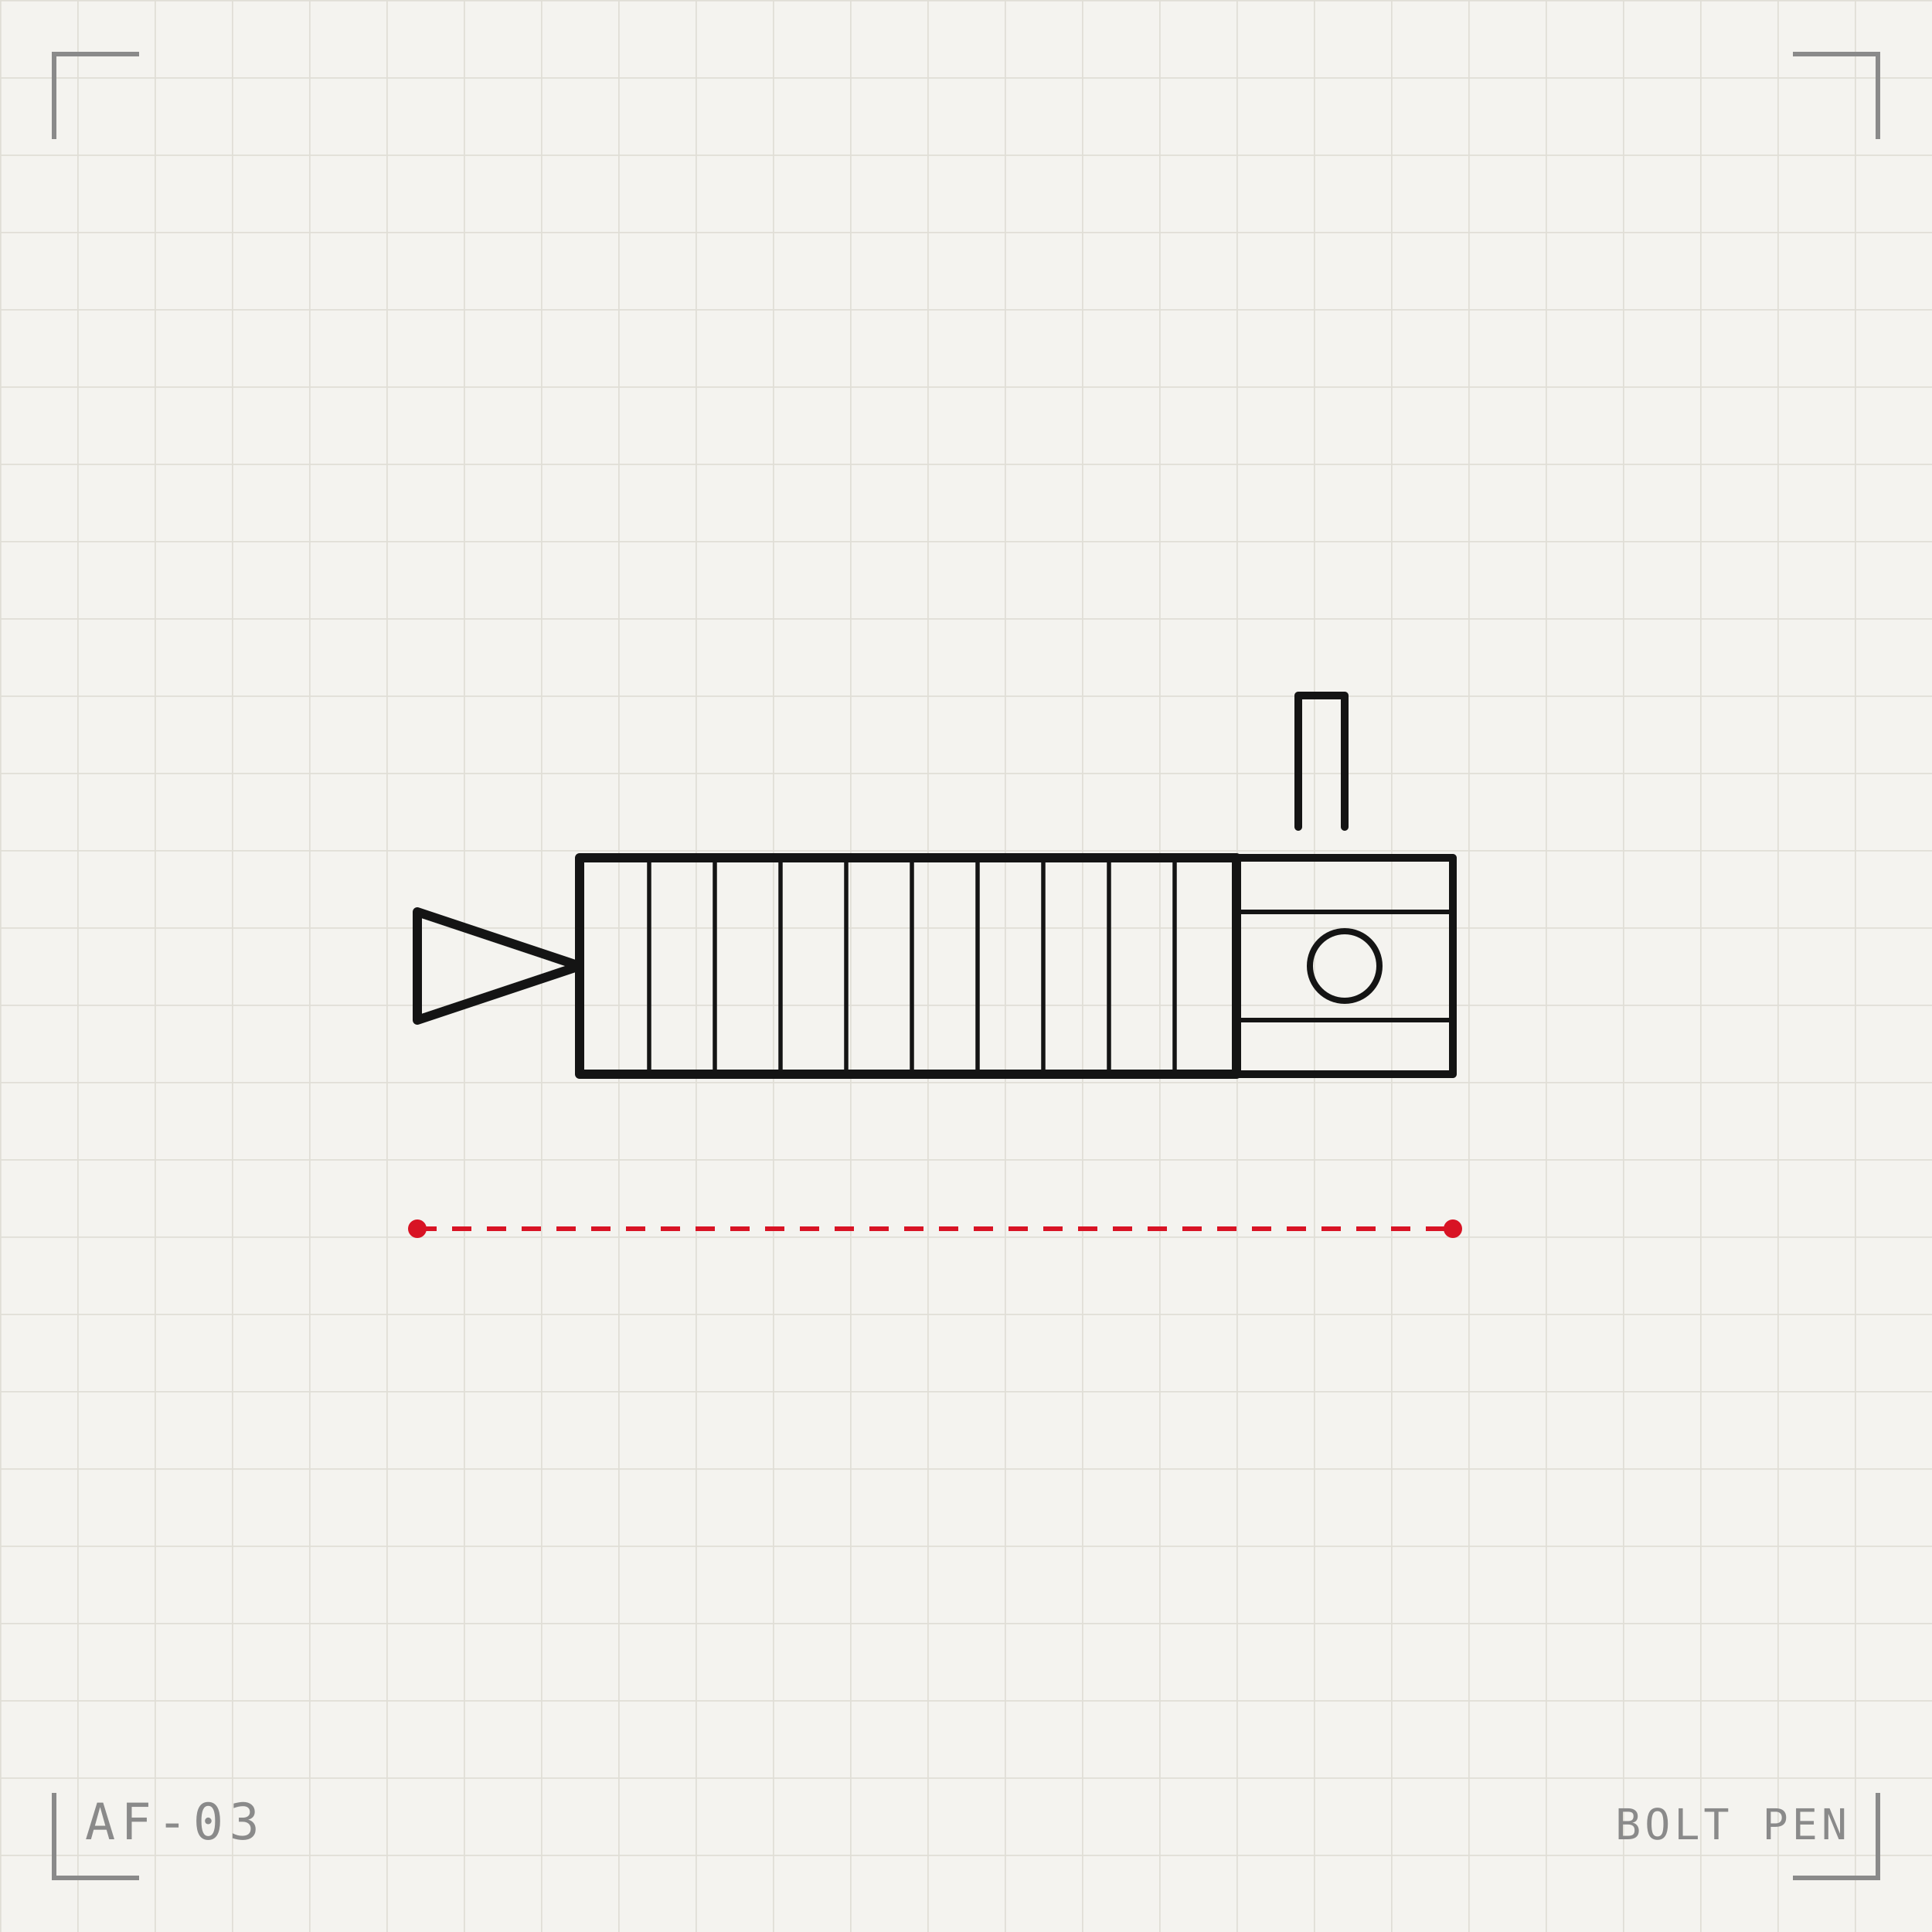
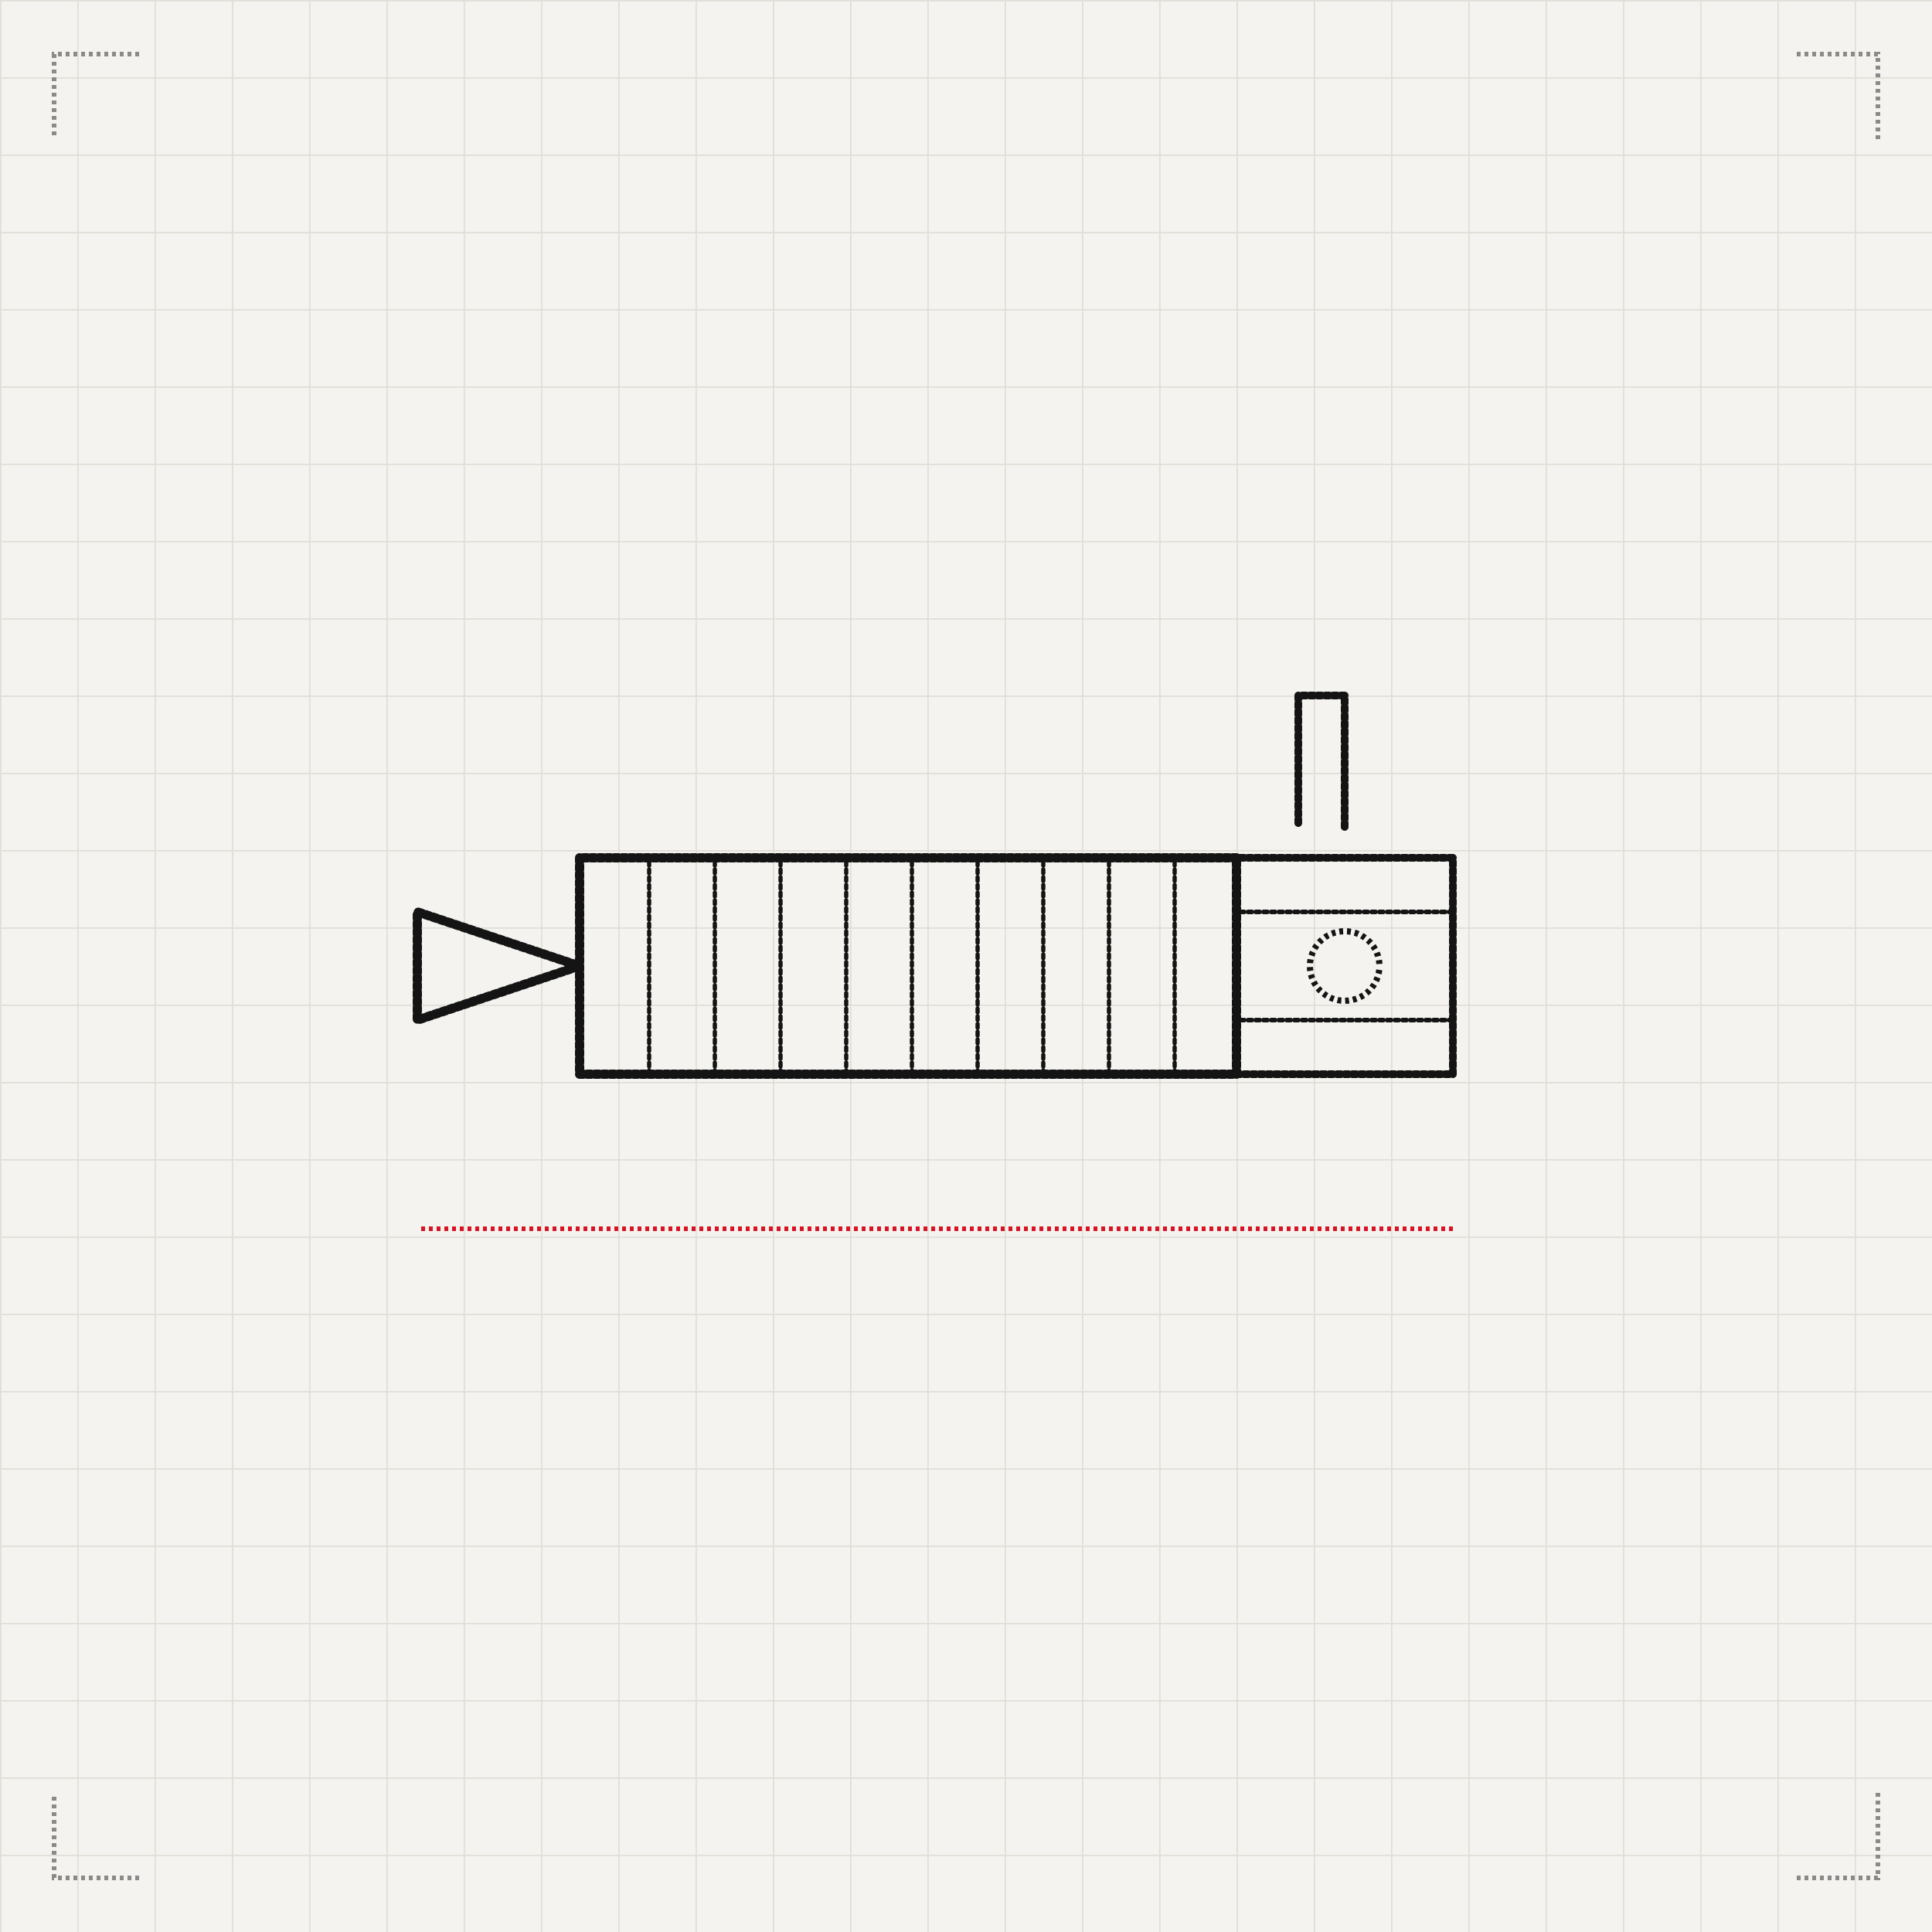
<svg xmlns="http://www.w3.org/2000/svg" viewBox="0 0 500 500" width="500" height="500">
+   <style>.ink{stroke-dasharray:1;stroke-dashoffset:1;animation:draw .85s cubic-bezier(.22,1,.36,1) forwards}.dot{opacity:0;animation:pop .35s ease forwards}.cap{opacity:0;animation:pop .5s ease forwards}@keyframes draw{to{stroke-dashoffset:0}}@keyframes pop{to{opacity:1}}@media(prefers-reduced-motion:reduce){.ink,.dot,.cap{animation:none;stroke-dashoffset:0;opacity:1}}</style>
  <defs>
    <pattern id="g" width="20" height="20" patternUnits="userSpaceOnUse">
      <path d="M 20 0 L 0 0 0 20" fill="none" stroke="#e0ded6" stroke-width=".7" />
    </pattern>
  </defs>
  <rect width="500" height="500" fill="#f4f3ef" />
  <rect width="500" height="500" fill="url(#g)" />
-   <path d="M14 36 V14 H36" fill="none" stroke="#8a8a8a" stroke-width="1.2" />
-   <path d="M464 14 H486 V36" fill="none" stroke="#8a8a8a" stroke-width="1.2" />
-   <path d="M14 464 V486 H36" fill="none" stroke="#8a8a8a" stroke-width="1.2" />
-   <path d="M464 486 H486 V464" fill="none" stroke="#8a8a8a" stroke-width="1.2" />
-   <path d="M150 222 h170 v56 h-170 z" fill="none" stroke="#141414" stroke-width="2.4" stroke-linejoin="round" stroke-linecap="round" />
-   <path d="M320 222 h56 v56 h-56 z" fill="none" stroke="#141414" stroke-width="2" stroke-linejoin="round" stroke-linecap="round" />
-   <path d="M168 222 v56" fill="none" stroke="#141414" stroke-width="1.1" stroke-linejoin="round" stroke-linecap="round" />
-   <path d="M185 222 v56" fill="none" stroke="#141414" stroke-width="1.1" stroke-linejoin="round" stroke-linecap="round" />
-   <path d="M202 222 v56" fill="none" stroke="#141414" stroke-width="1.1" stroke-linejoin="round" stroke-linecap="round" />
-   <path d="M219 222 v56" fill="none" stroke="#141414" stroke-width="1.1" stroke-linejoin="round" stroke-linecap="round" />
-   <path d="M236 222 v56" fill="none" stroke="#141414" stroke-width="1.1" stroke-linejoin="round" stroke-linecap="round" />
-   <path d="M253 222 v56" fill="none" stroke="#141414" stroke-width="1.1" stroke-linejoin="round" stroke-linecap="round" />
-   <path d="M270 222 v56" fill="none" stroke="#141414" stroke-width="1.1" stroke-linejoin="round" stroke-linecap="round" />
-   <path d="M287 222 v56" fill="none" stroke="#141414" stroke-width="1.1" stroke-linejoin="round" stroke-linecap="round" />
-   <path d="M304 222 v56" fill="none" stroke="#141414" stroke-width="1.1" stroke-linejoin="round" stroke-linecap="round" />
-   <path d="M150 250 l-42 -14 v28 z" fill="none" stroke="#141414" stroke-width="2.4" stroke-linejoin="round" stroke-linecap="round" />
-   <path d="M336 214 v-34 h12 v34" fill="none" stroke="#141414" stroke-width="2" stroke-linejoin="round" stroke-linecap="round" />
-   <path d="M320 236 h56 M320 264 h56" fill="none" stroke="#141414" stroke-width="1.2" stroke-linejoin="round" stroke-linecap="round" />
-   <circle cx="348" cy="250" r="9" fill="none" stroke="#141414" stroke-width="1.6" />
-   <path d="M108 318 L376 318" stroke="#d81324" stroke-width="1.2" stroke-dasharray="5 4" />
-   <circle cx="108" cy="318" r="2.4" fill="#d81324" stroke="none" stroke-width="0" />
-   <circle cx="376" cy="318" r="2.4" fill="#d81324" stroke="none" stroke-width="0" />
-   <text x="22" y="476" font-family="monospace" font-size="13" fill="#8a8a8a" letter-spacing="1.5">AF-03</text>
-   <text x="478" y="476" font-family="monospace" font-size="11" fill="#8a8a8a" letter-spacing="1" text-anchor="end">BOLT PEN</text>
+   <path d="M14 36 V14 H36" fill="none" stroke="#8a8a8a" stroke-width="1.2" pathLength="1" class="ink" style="animation-delay:90ms" />
+   <path d="M464 14 H486 V36" fill="none" stroke="#8a8a8a" stroke-width="1.2" pathLength="1" class="ink" style="animation-delay:145ms" />
+   <path d="M14 464 V486 H36" fill="none" stroke="#8a8a8a" stroke-width="1.2" pathLength="1" class="ink" style="animation-delay:200ms" />
+   <path d="M464 486 H486 V464" fill="none" stroke="#8a8a8a" stroke-width="1.2" pathLength="1" class="ink" style="animation-delay:255ms" />
+   <path d="M150 222 h170 v56 h-170 z" fill="none" stroke="#141414" stroke-width="2.4" stroke-linejoin="round" stroke-linecap="round" pathLength="1" class="ink" style="animation-delay:310ms" />
+   <path d="M320 222 h56 v56 h-56 z" fill="none" stroke="#141414" stroke-width="2" stroke-linejoin="round" stroke-linecap="round" pathLength="1" class="ink" style="animation-delay:365ms" />
+   <path d="M168 222 v56" fill="none" stroke="#141414" stroke-width="1.1" stroke-linejoin="round" stroke-linecap="round" pathLength="1" class="ink" style="animation-delay:420ms" />
+   <path d="M185 222 v56" fill="none" stroke="#141414" stroke-width="1.1" stroke-linejoin="round" stroke-linecap="round" pathLength="1" class="ink" style="animation-delay:475ms" />
+   <path d="M202 222 v56" fill="none" stroke="#141414" stroke-width="1.1" stroke-linejoin="round" stroke-linecap="round" pathLength="1" class="ink" style="animation-delay:530ms" />
+   <path d="M219 222 v56" fill="none" stroke="#141414" stroke-width="1.1" stroke-linejoin="round" stroke-linecap="round" pathLength="1" class="ink" style="animation-delay:585ms" />
+   <path d="M236 222 v56" fill="none" stroke="#141414" stroke-width="1.1" stroke-linejoin="round" stroke-linecap="round" pathLength="1" class="ink" style="animation-delay:640ms" />
+   <path d="M253 222 v56" fill="none" stroke="#141414" stroke-width="1.1" stroke-linejoin="round" stroke-linecap="round" pathLength="1" class="ink" style="animation-delay:695ms" />
+   <path d="M270 222 v56" fill="none" stroke="#141414" stroke-width="1.1" stroke-linejoin="round" stroke-linecap="round" pathLength="1" class="ink" style="animation-delay:750ms" />
+   <path d="M287 222 v56" fill="none" stroke="#141414" stroke-width="1.1" stroke-linejoin="round" stroke-linecap="round" pathLength="1" class="ink" style="animation-delay:805ms" />
+   <path d="M304 222 v56" fill="none" stroke="#141414" stroke-width="1.1" stroke-linejoin="round" stroke-linecap="round" pathLength="1" class="ink" style="animation-delay:860ms" />
+   <path d="M150 250 l-42 -14 v28 z" fill="none" stroke="#141414" stroke-width="2.4" stroke-linejoin="round" stroke-linecap="round" pathLength="1" class="ink" style="animation-delay:915ms" />
+   <path d="M336 214 v-34 h12 v34" fill="none" stroke="#141414" stroke-width="2" stroke-linejoin="round" stroke-linecap="round" pathLength="1" class="ink" style="animation-delay:970ms" />
+   <path d="M320 236 h56 M320 264 h56" fill="none" stroke="#141414" stroke-width="1.2" stroke-linejoin="round" stroke-linecap="round" pathLength="1" class="ink" style="animation-delay:1025ms" />
+   <circle cx="348" cy="250" r="9" fill="none" stroke="#141414" stroke-width="1.6" pathLength="1" class="ink" style="animation-delay:1080ms" />
+   <path d="M108 318 L376 318" stroke="#d81324" stroke-width="1.2" stroke-dasharray="5 4" pathLength="1" class="ink" style="animation-delay:1135ms" />
+   <circle cx="108" cy="318" r="2.4" fill="#d81324" stroke="none" stroke-width="0" class="dot" style="animation-delay:1190ms" />
+   <circle cx="376" cy="318" r="2.4" fill="#d81324" stroke="none" stroke-width="0" class="dot" style="animation-delay:1245ms" />
+   <text class="cap" style="animation-delay:1050ms" x="22" y="476" font-family="monospace" font-size="13" fill="#8a8a8a" letter-spacing="1.5">AF-03</text>
+   <text class="cap" style="animation-delay:1150ms" x="478" y="476" font-family="monospace" font-size="11" fill="#8a8a8a" letter-spacing="1" text-anchor="end">BOLT PEN</text>
</svg>
